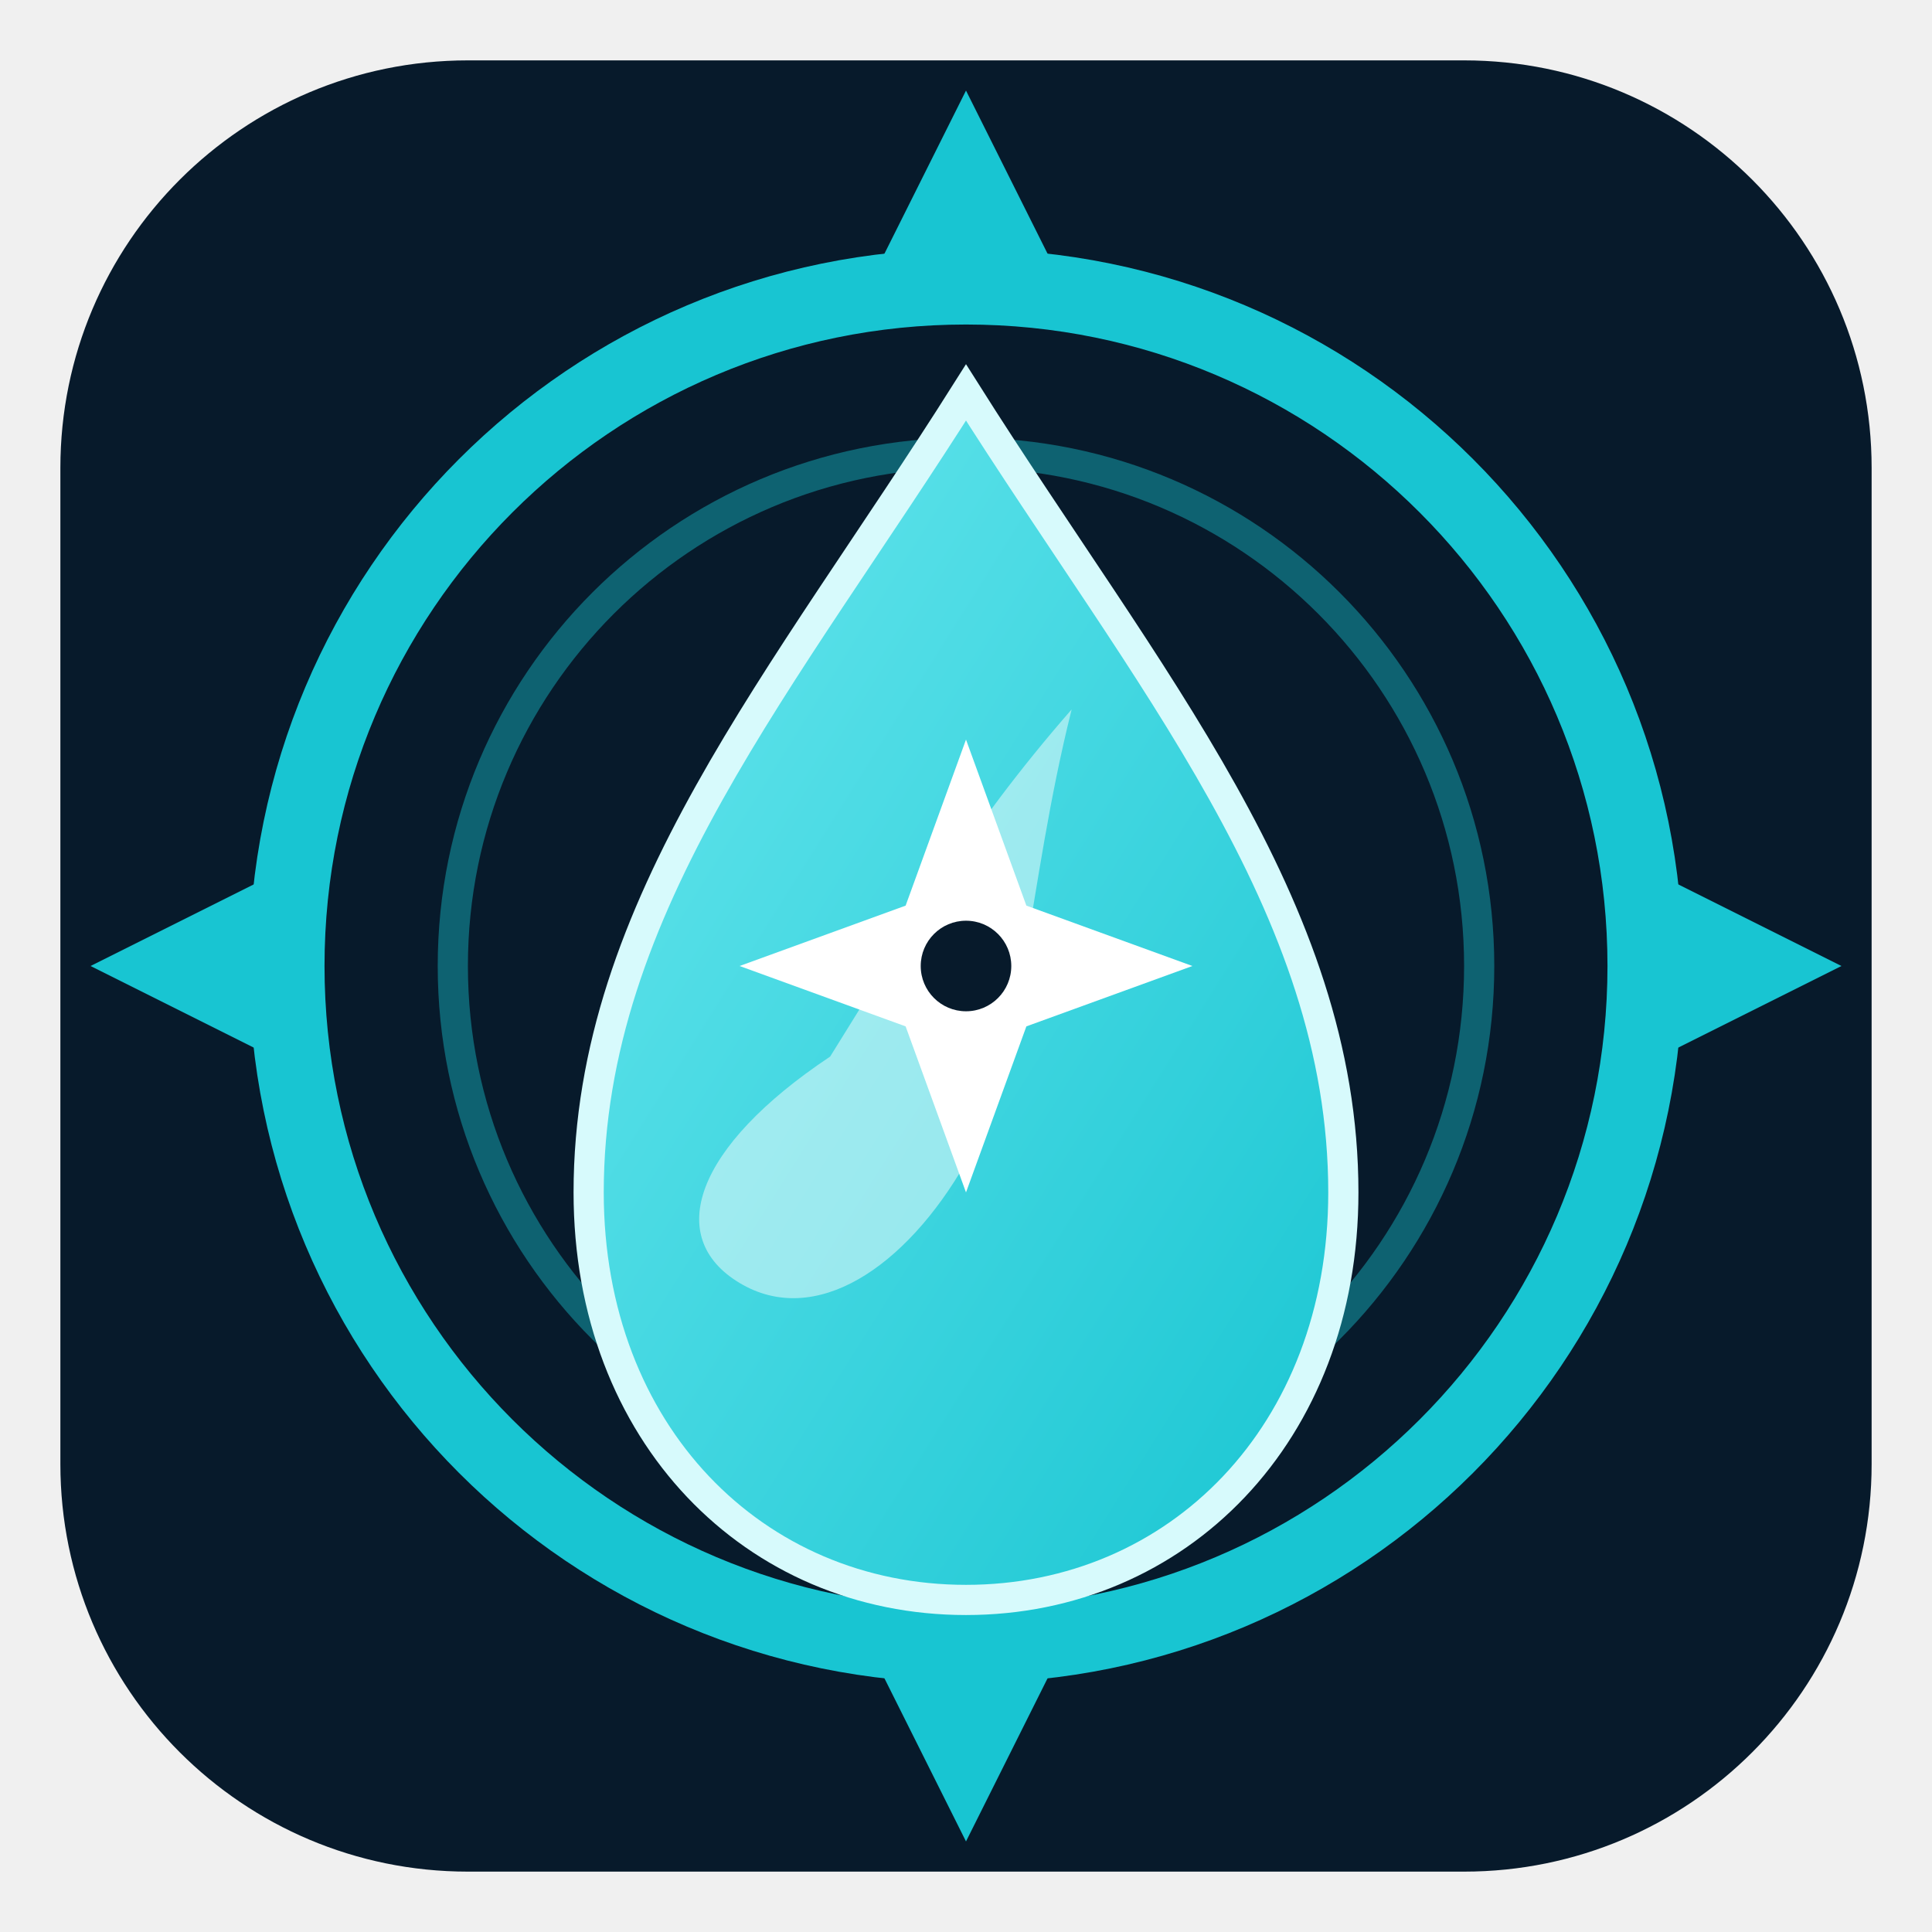
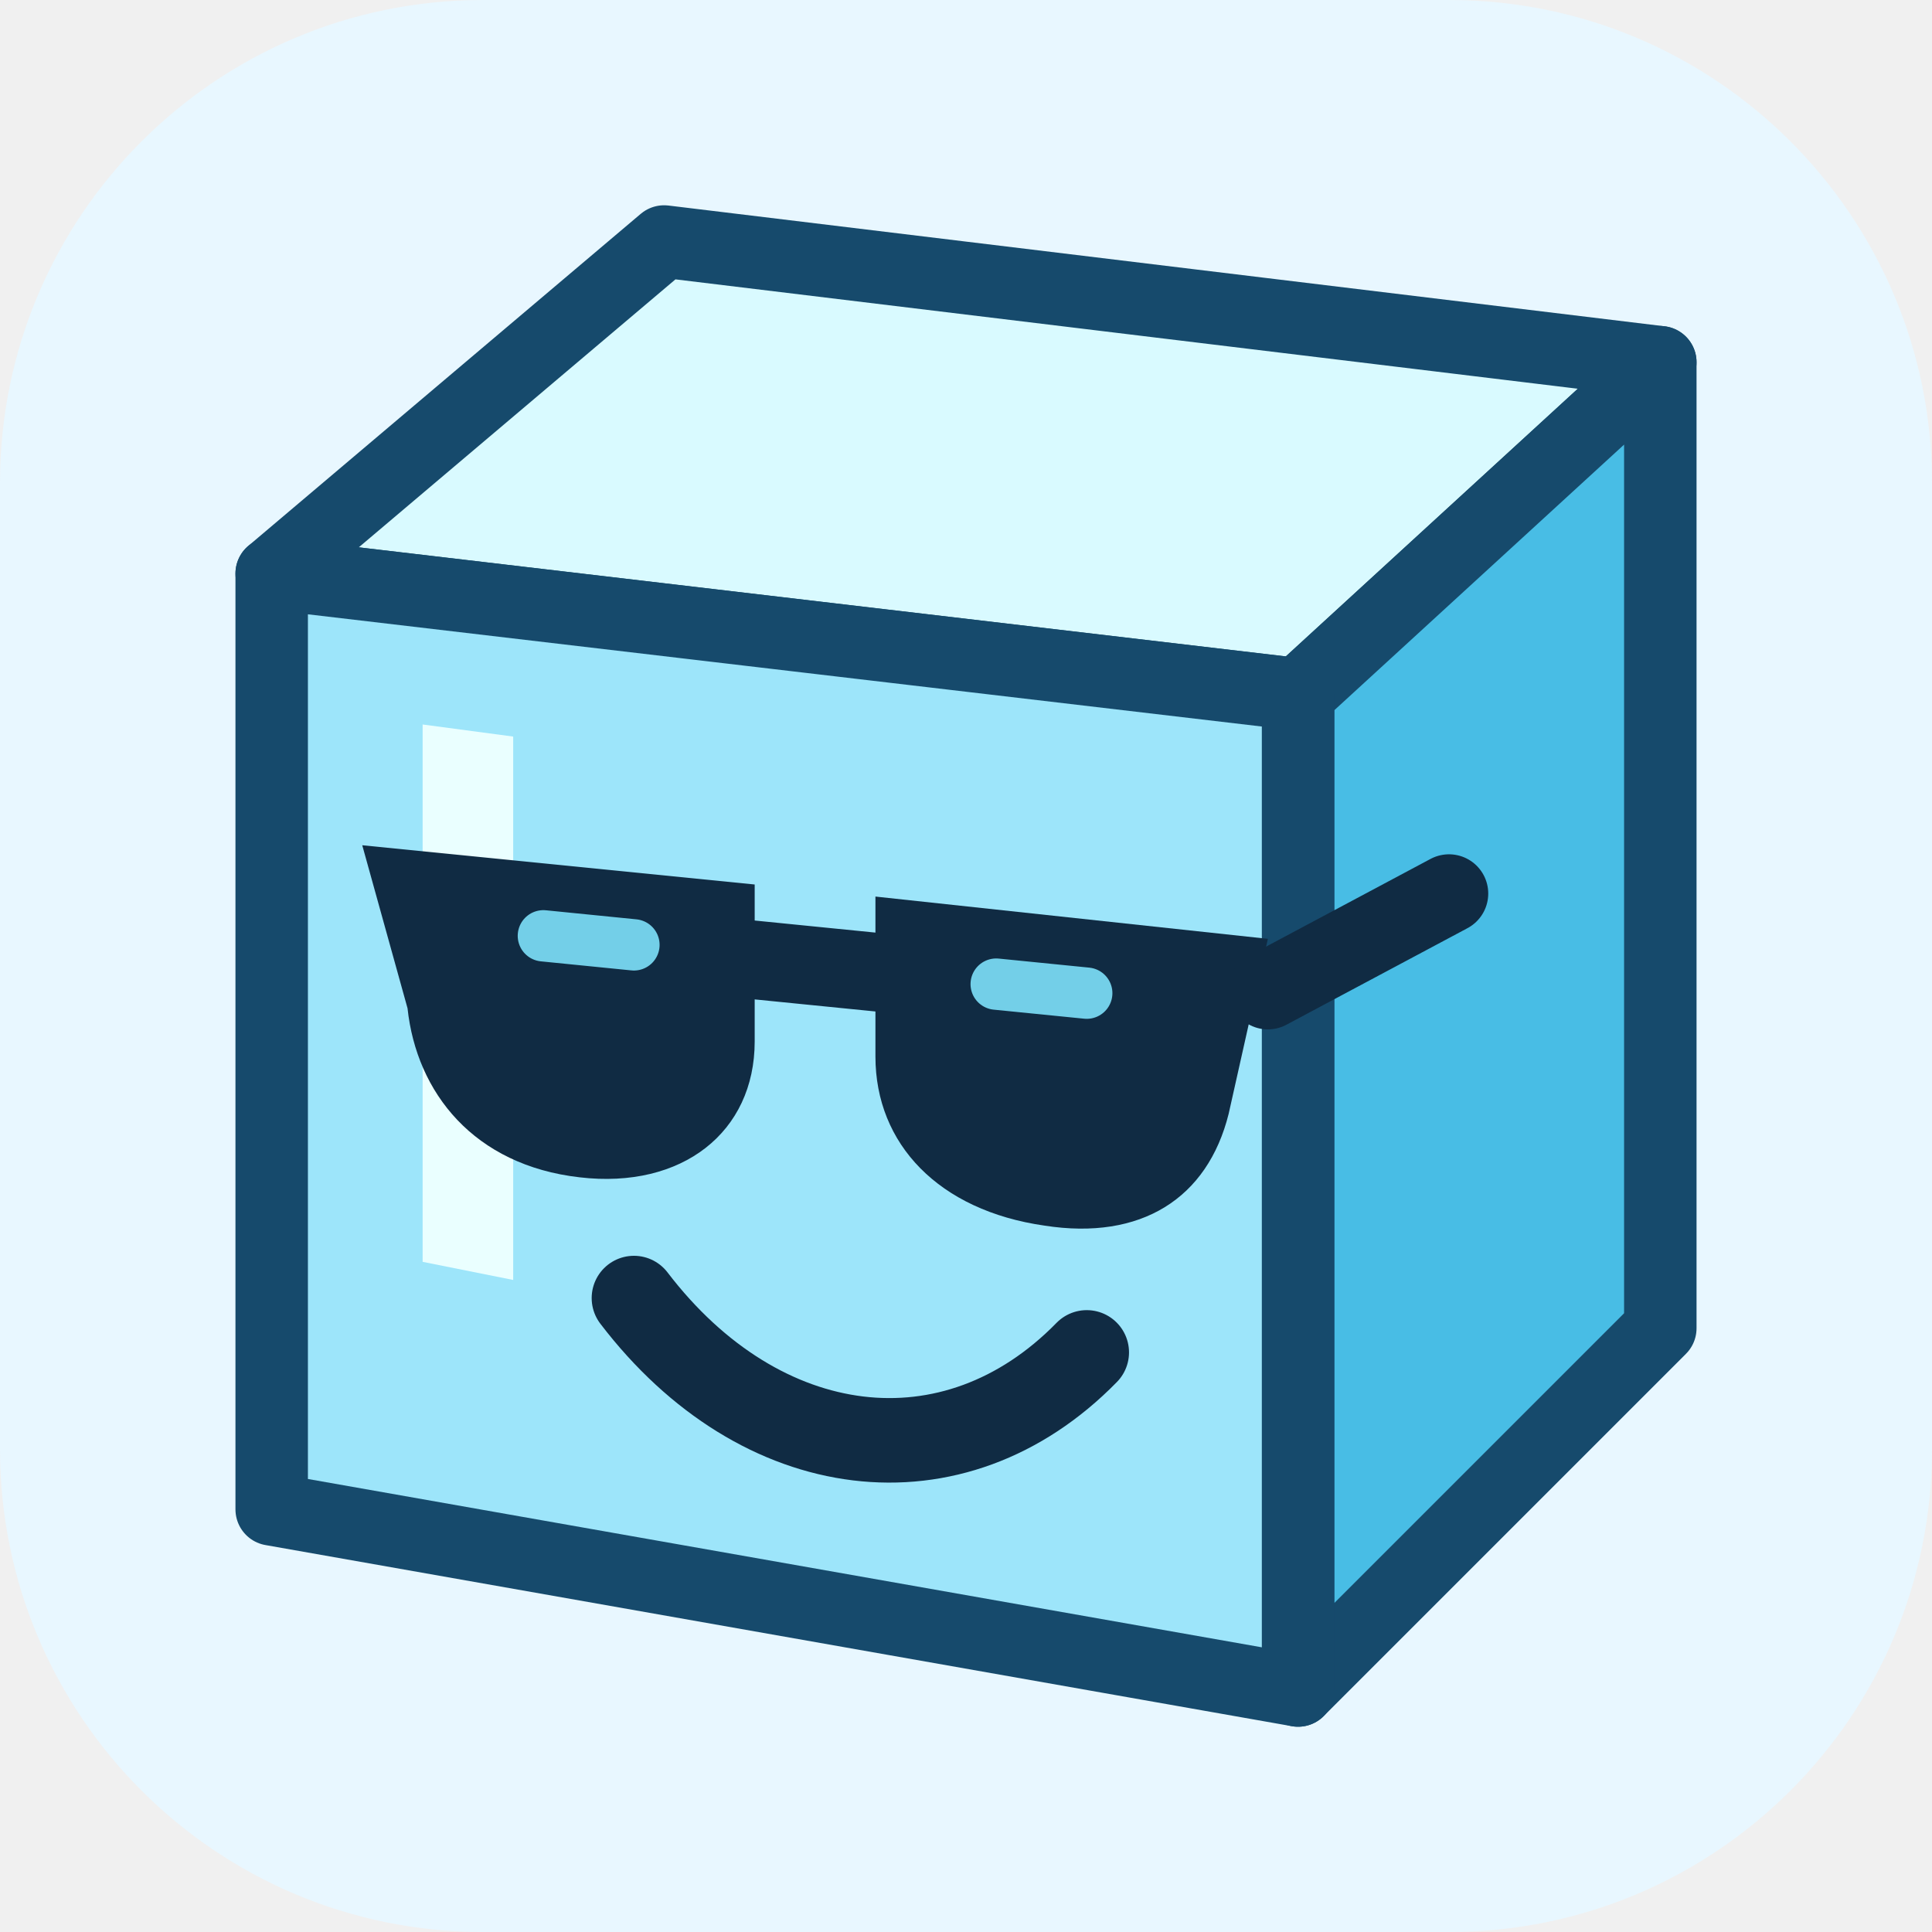
- <svg xmlns="http://www.w3.org/2000/svg" width="512" height="512" viewBox="0 0 128 128">
-   <rect x="4" y="4" width="120" height="120" rx="27" fill="#071A2B" />
-   <g transform="translate(64 64)">
-     <circle cx="0" cy="0" r="45" fill="none" stroke="#18C5D2" stroke-width="5" />
-     <circle cx="0" cy="0" r="34" fill="none" stroke="#18C5D2" stroke-width="2" opacity="0.42" />
-     <path d="M0,-58 L7,-44 L0,-47 L-7,-44 Z" fill="#18C5D2" />
-     <path d="M58,0 L44,7 L47,0 L44,-7 Z" fill="#18C5D2" />
-     <path d="M0,58 L-7,44 L0,47 L7,44 Z" fill="#18C5D2" />
-     <path d="M-58,0 L-44,-7 L-47,0 L-44,7 Z" fill="#18C5D2" />
-     <defs>
-       <linearGradient id="dropGrad" x1="0" y1="0" x2="1" y2="1">
-         <stop offset="0%" stop-color="#69E7EE" />
-         <stop offset="100%" stop-color="#18C5D2" />
-       </linearGradient>
-     </defs>
-     <path d="M0,-38 C-12,-19 -25,-4 -25,15 C-25,31 -14,42 0,42 C14,42 25,31 25,15 C25,-4 12,-19 0,-38 Z" fill="url(#dropGrad)" stroke="#D7FAFC" stroke-width="2" />
-     <path d="M-9,6 C-4,-2 0,-9 7,-17 C4,-5 4,5 0,13 C-4,20 -10,24 -15,21 C-20,18 -18,12 -9,6 Z" fill="#FFFFFF" opacity="0.48" />
-     <path d="M0,-15 L4,-4 L15,0 L4,4 L0,15 L-4,4 L-15,0 L-4,-4 Z" fill="#FFFFFF" />
-     <circle cx="0" cy="0" r="3" fill="#071A2B" />
+ <svg xmlns="http://www.w3.org/2000/svg" width="512" height="512" viewBox="0 0 64 64">
+   <rect width="64" height="64" rx="16" fill="#e8f7ff" />
+   <g stroke="#164a6c" stroke-width="2.4" stroke-linejoin="round">
+     <path d="M9 19 22 8 55 12 43 23Z" fill="#d9faff" />
+     <path d="M43 23 55 12v32L43 56Z" fill="#48bde5" />
+     <path d="M9 19 43 23v33L9 50Z" fill="#9de5fa" />
  </g>
+   <path d="m14 24 3 .4v18l-3-.6Z" fill="#eaffff" />
+   <g fill="#102b43">
+     <path d="m12 28 13 1.3v5.2c0 3-2.4 4.9-5.8 4.5-3.5-.4-5.4-2.8-5.7-5.6Z" />
+     <path d="m29 29.7 13 1.4-1.3 5.8c-.7 2.8-2.9 4.2-6.1 3.7-3.5-.5-5.6-2.7-5.6-5.6Z" />
+   </g>
+   <path d="m24 31.7 6 .6m12 .5 6-3.2" stroke="#102b43" stroke-width="2.6" stroke-linecap="round" />
+   <path d="m18 31 3 .3m12 1.3 3 .3" stroke="#73cfe8" stroke-width="1.7" stroke-linecap="round" />
+   <path d="M21 43c4.2 5.5 10.6 6.3 15 1.8" fill="none" stroke="#102b43" stroke-width="2.8" stroke-linecap="round" />
</svg>
